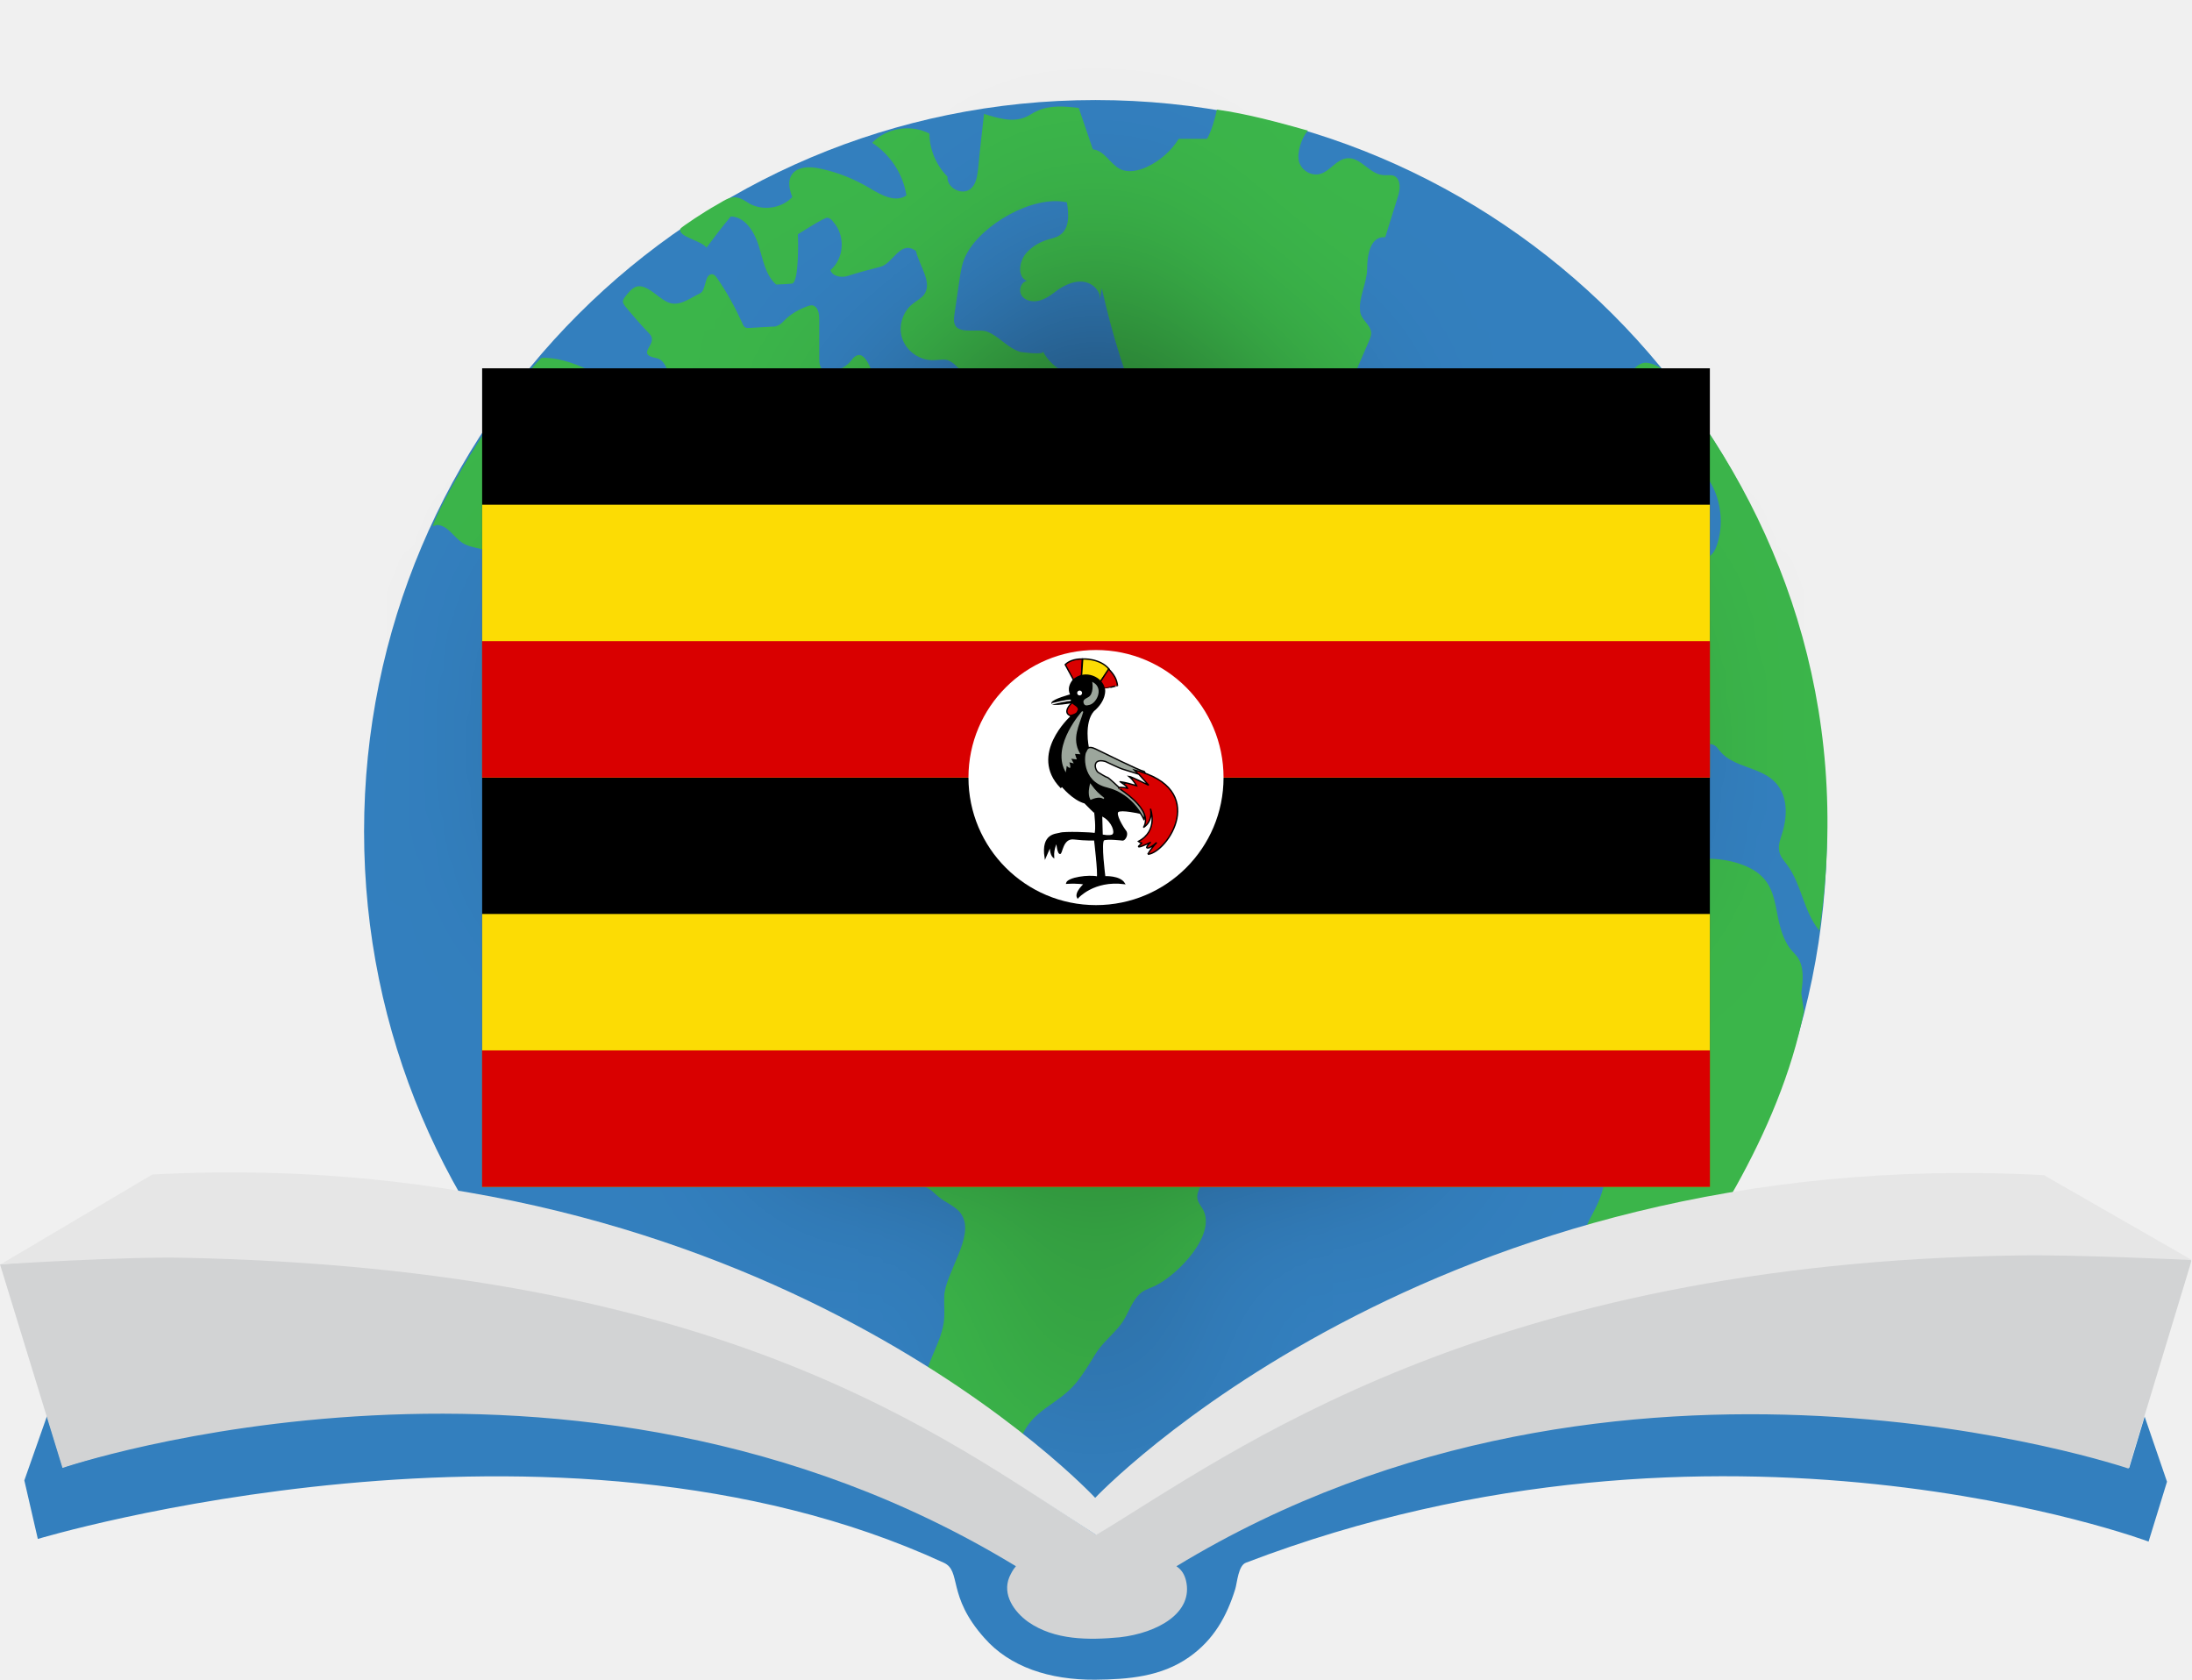
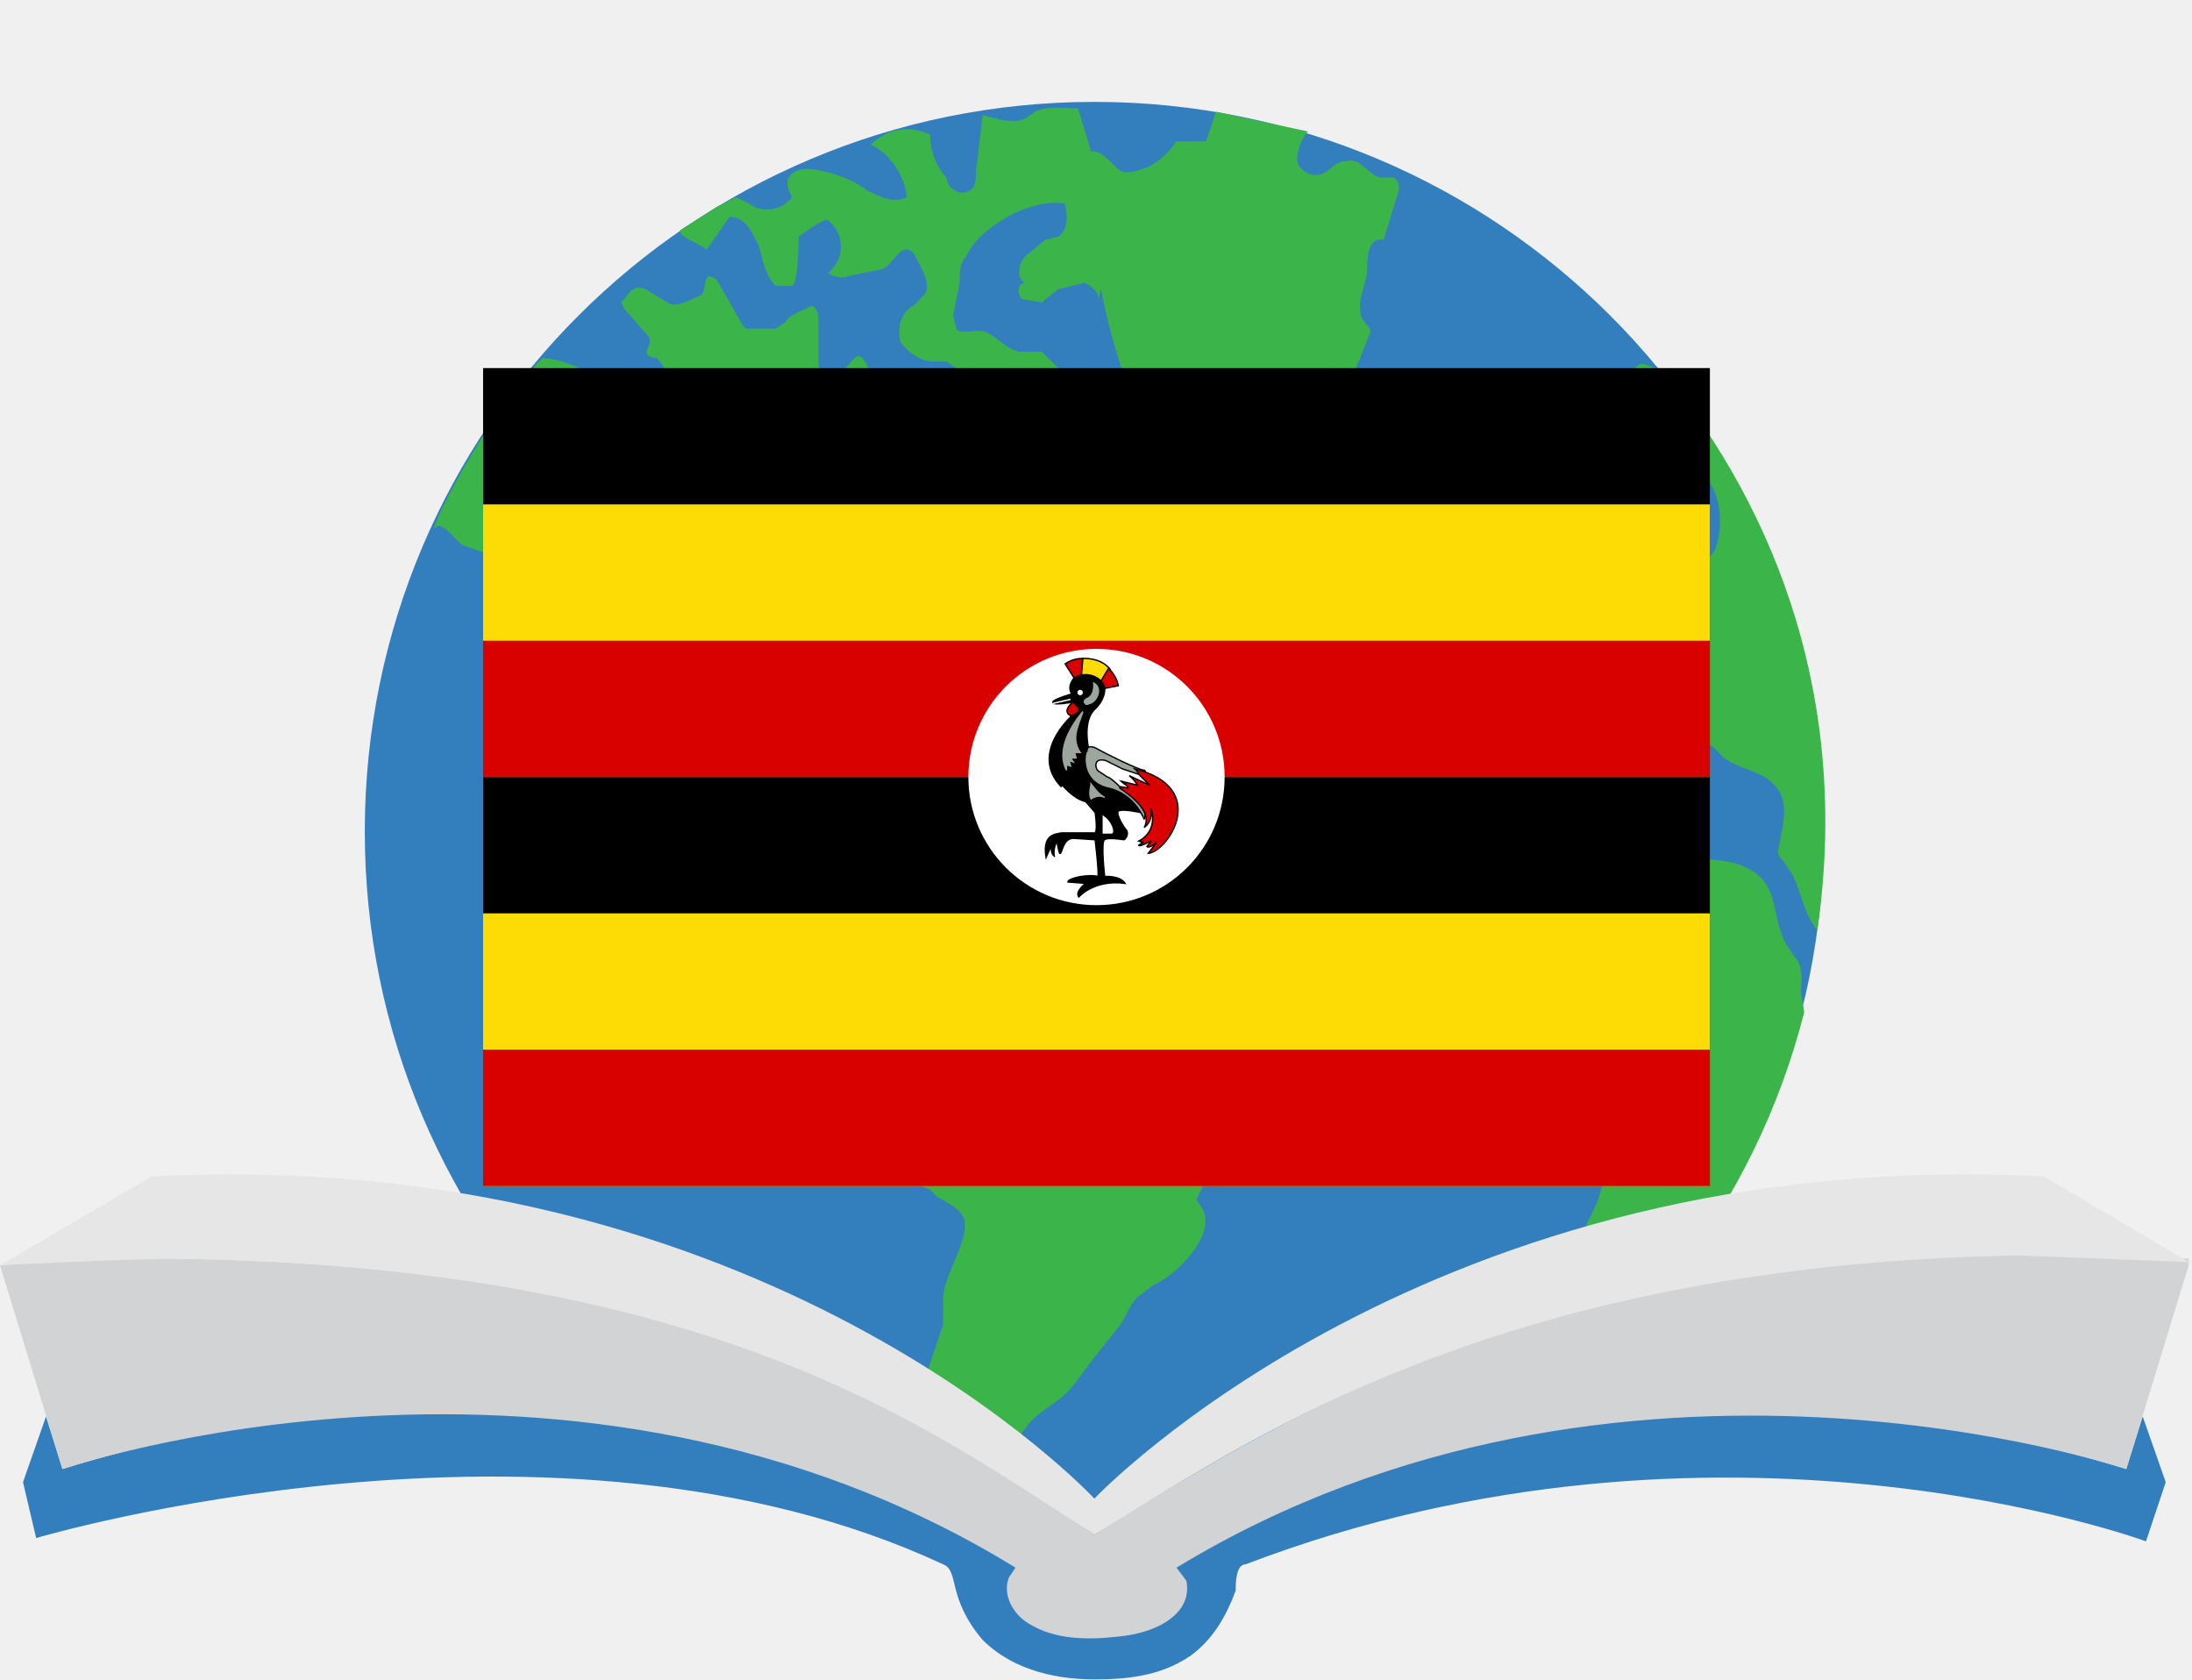
- <svg xmlns="http://www.w3.org/2000/svg" id="Storybooks_Uganda_Logo" viewBox="0 0 666.5 510.719">
+ <svg xmlns="http://www.w3.org/2000/svg" id="Storybooks_Uganda_Logo" viewBox="0 0 667 511">
  <defs id="defs44">
-     <filter id="filter1795" x="-.231" width="1.462" y="-.223" height="1.445" color-interpolation-filters="sRGB">
-       <feGaussianBlur stdDeviation="27.684" id="feGaussianBlur1797" />
+     <filter id="filter1795" x="0" width="1" y="0" height="1" color-interpolation-filters="sRGB">
+       <feGaussianBlur stdDeviation="28" id="feGaussianBlur1797" />
    </filter>
-     <path transform="rotate(30)" stroke-miterlimit="10" d="M-1 55.426h2V-38c2-2 2-5 2-8 0-2 0-10-3-18.663C-3-56-3-48-3-46c0 3 0 6 2 8z" id="spearshape" />
-     <filter id="filter1795-8" x="-.231" width="1.462" y="-.223" height="1.445" color-interpolation-filters="sRGB">
-       <feGaussianBlur stdDeviation="27.684" id="feGaussianBlur1797-3" />
+     <path transform="rotate(30)" stroke-miterlimit="10" d="M-1 55h2v-93c2-2 2-5 2-8 0-2 0-10-3-19-3 9-3 17-3 19 0 3 0 6 2 8z" id="spearshape" />
+     <filter id="filter1795-8" x="0" width="1" y="0" height="1" color-interpolation-filters="sRGB">
+       <feGaussianBlur stdDeviation="28" id="feGaussianBlur1797-3" />
    </filter>
    <clipPath id="band">
      <circle r="735" id="circle53" />
    </clipPath>
    <clipPath id="gcut">
-       <path d="M-31.5 0v-70h63V0zM0-47v12h31.5v-12z" id="path11" />
+       <path d="M-31 0v-70h63V0zM0-47v12h32v-12z" id="path11" />
    </clipPath>
  </defs>
  <style id="style3">.st0{fill:#337fbe}.st1{fill:#3bb54a}</style>
-   <g id="g3036" transform="translate(-43.00001 -52.4824)">
-     <g transform="matrix(1 0 0 1 -7e-7 .00001556)" id="g3247">
+   <g id="g3036" transform="translate(-43 -52)">
+     <g id="g3247">
      <g id="Globe">
-         <circle class="st0" cx="376.1" cy="305.3" r="222.4" id="circle8" fill="#337fbe" />
+         <circle class="st0" cx="376" cy="305" r="222" id="circle8" fill="#337fbe" />
        <g id="g10">
-           <path class="st1" d="M175.8 212.1c3.3 0 5.1 3.7 7.9 5.5 2.7 1.7 6.2 1.4 8.9 3 1.3.8 2.3 2 3.8 2.4.8 2.5-3.3 4.6-2.5 7.1.4 1.3 1.9 1.9 2 3.2 0 .5-.3 1.1-.1 1.7.3 1.4 2.3 1.7 2.8 3 .3.8-.1 1.7.1 2.4.3.6.8 1 1.3 1.4 2.4 1.7 5 3 7.7 4.1.8.3 1.6.6 2.3 1.1 5.8 4.6 0 16.2-1 21.5-2.3 11.7 2.7 17.2 9.2 25.2 1.7 2 2.7 4.4 4.2 6.5 5.7 7.7 14.6 14.4 21.1 21.8.8.9 1.6 1.8 2.2 2.9.7 1.4.9 3.1 1.6 4.5 1.3 2.5 4 3.9 6.6 5.2 6 2.9 12.1 5.9 18.1 8.8 6.7 3.2 12.7 2 19.3 4.2 10 3.6 20.3 7.2 28.5 14.2 3.4 2.9 2.8 8.3 2.8 12.7 0 .9 0 1.9-.5 2.8-.4.5-.8.9-1.3 1.3-1.1.9-2.3 1.7-3.3 2.5-.3.1-.5.4-.8.5-1.1 1.1-1.4 3-.6 4.4-1.5.3-2 2-2.3 3.4-.4 2.3-.5 4.7-.6 7.1-.1 1.8 0 3.7 1.3 5 .6.5 1.4.9 1.8 1.7.4.6.4 1.4.5 2.2.4 2.7 2.2 5.2 4.6 6.6 1.5.9 3.2 1.3 4.6 2.3.8.6 1.5 1.4 2.3 2 2.3 2 5.7 3 7.2 5.7 3.9 6.5-5.2 17.7-5.4 24.7-.1 2.9.3 5.9-.3 8.8-1 5.1-3.9 9.6-5.2 14.6-1.2 4.4-4.4 10.4-4.8 14.9 3 1.7 5.6 4.2 7.2 7.2.5.9.9 1.9.9 3 0 .8-.4 1.5-.6 2.3-1.9 5.1-2.9 10.5-3 16 0 .6 0 1.3.3 1.9.3.5.6 1 1.1 1.4 3.7 3.4 8.5 5.7 13.6 6.5 1-3.7.4-7.5.8-11.3.4-4.8 2.2-9.4 5.1-13.3.1-.3.4-.5.6-.6.3-.1.6-.1 1-.1 1.9-.1 3.4-1.4 4.4-3 1-1.5 1.5-3.4 2.2-5.1 3.3-9 11.3-10.1 17-17.2 2-2.5 3.7-5.3 5.4-8.1 2.2-3.7 5.4-6.1 7.9-9.3 2.3-2.9 3.3-7.3 6.2-9.7 1.3-1.1 3.1-1.5 4.6-2.3 6.5-3.2 18.8-15.6 14.1-23.4-.6-.9-1.3-1.8-1.5-2.9-.3-1.5.5-3.1 1.4-4.4 2.6-3.7 18.5-21 8.9-25.6-1.7-.8-3.6-.7-5.4-1.2-5.1-1.4-7.8-6.7-12.5-8.7-5.4-2.4-12.1-.4-16.2-5.8-1-1.4-1.7-3-2.6-4.4-1-1.7-2.4-3.2-3.8-4.7-2-2.1-3.9-4.2-5.9-6.3-.5-.5-1-1-1.6-1.3-3.1-1.1-9.7 1.3-14.1.2-.3 1.4-1.9 1.9-3.3 2-2.5.4-5.7.5-7.4-1.4-1-1.1-1.3-2.7-2-3.9-2-3.7-7.2-5-9-8.9-1-.8-2.5 0-3.3 1-.8 1-.9 2.4-1.4 3.6-1.3 3-4.6 4.7-6.2 7.5-2.2-1-5.1-2.7-5.7-5.1-.3-.8-.3-1.7-.6-2.3-.5-1-1.7-1.4-2.8-1.8-1.5-.6-3-1.4-4.4-2.2-2.4-1.4-4.8-3.4-5.3-6.2-.3-1.7.1-3.3.5-5 .3-1 .5-1.9.8-2.9.1-.5.3-1.1.1-1.7-.4-1.3-2.3-1.3-3.4-.5s-1.9 1.9-3.2 2.5c-1.1.5-2.4.4-3.6 1-1.3.6-1.9 2-3.2 2.7-2.7 1.2-8.4-1.3-11-2-2.1-.5-4.2-1.5-5.2-3.3-2.1-3.6-2-13.2 1.3-16 4.4-3.8 3.1-8.2 10.7-7.6 3.6.3 7.1.8 10.7 1.5 2.7.5 6.8-.1 9.1.7 1.4.4 2.3 1.9 2.7 3.3.4 1.4.6 2.9 1.4 4.2.4.6.9 1.1 1.1 1.8.5 1.1.5 2.4.5 3.6-.1 3.2-.1 6.6 2 8.9-.1-.8.6-1.4 1.4-1.8.8-.3 1.7-.5 2-1.1.4-.6.3-1.4.1-2-.8-4.4-1.4-9-1.8-13.5-.1-1.1-.3-2.3 0-3.3.1-.8.4-1.4.8-2 1.7-3.6 4.4-6.5 5.7-10.3 1-3 1.1-6.9 3.9-8.6-.4-1.3 1.1-2.8 2.4-3 1.3-.3 2.7 0 3.9-.4 1.2-.4 2.3-1.3 3.3-2.2 3.3-2.8 7-5 10.7-7.1 1.3-.8 2.5-1.5 3.9-1.9 1.8-.5 3.9-.9 4.7-2.5.8-1.5 0-3.7 1.4-4.7.8-.6 2.4-.9 2.2-1.9-.1-.4-.4-.5-.6-.8-1.7-1.3-3.4-2.5-5.5-2.5-.9 0-1.7.3-2.5.3-2.3 0-4.1-2.2-5.3-4.1-.1-.3-.4-.5-.4-.8 0-.4.1-.6.4-1 1.4-2.3 2.9-4.7 4.3-7 .3-.5.6-1 1-1.3 1-.9 2.4-.8 3.7-.5 1.3.4 2.4 1 3.7 1.4 1.8.5 3.7.3 5.6.3.6 0 1.3 0 1.9.3 1.1.4 2 1.3 3 1.8s2.5.8 3.3-.3c.8-1 .3-2.8 1.4-3.4-1-3.7.3-8.3 2.8-11.1.4-.5.9-.9 1.1-1.5.1-.4.1-.9.1-1.4 0-2.2-.5-4.8-2.5-5.5-2.3-.8-5.6 1.3-8.1 1.3-3.1 0-7-1.6-10.1-2.2-.4-.1-.9-.2-1.2-.5-.3-.3-.5-.7-.6-1.1-.9-2.7-3.2-13.4-5.9-14.8-1.3-.6-6.6-.8-8.3-1-1.1-.1-2.4.5-2.5 1.6-.1.4 0 .8 0 1.3-.1.9-1 1.7-1.9 1.6-1.1-.1-1.8-1.1-2.4-1.9-3.2-4.8-6.3-9.7-9.6-14.4-.3-.4-.6-.8-1-1-.4-.1-.9-.1-1.3-.1-2.3 0-5.1.4-5.8 2.5-.3.9-.6 2.2-1.5 1.9-.4 6.4 3.7 13.6 4.4 20.1.1.8.1 1.7-.2 2.4-.3.6-1 1.1-1.5 1.6-2.4 2.3-4.5 12-7.3 12.9-.7.2-1.4 0-2.1-.2-1.8-.6-3.6-1.2-4.8-2.7-.9-1.1-1.4-2.6-2.2-3.8-1.4-2.2-3.9-3.4-6.2-4.7-3.6-2-12.1-7-13.5-11.1-1.2-3.6 2.2-6 3.3-9.6 1.2-4.4 1.5-6.7 6.4-8.4 7-2.3 14.7-6.2 22.1-7.1 2.2-.3 4.7-1 5.7-3 1.1-2.3-.3-5-2-6.7-2.9-2.9-6-5.9-8-9.6-.9-1.6-2.9-10.2-6.5-7.1-.4.3-.5.6-.8.9-1.9 2.5-5.2 3.8-8.3 3-1.3-.3-1.5-2.2-1.5-3.3v-12.2c0-1.8-.4-3.9-2.2-4.2-.5 0-.9.1-1.4.3-2.5.9-5 2.3-6.9 4.2-.6.6-1.3 1.4-2.2 1.7-.5.3-1.1.3-1.7.3-2.3.1-4.6.3-6.9.4-.4 0-.8 0-1.1-.1-.5-.3-.8-.8-1-1.4-2.2-4.8-4.7-9.4-7.7-13.7-.4-.6-1-1.3-1.8-1.1-2 .3-1.5 5-3.4 5.8-3 1.4-6.4 4.3-9.9 2.6-1.9-.9-3.4-2.4-5.1-3.5-3.9-2.5-5.4-1.1-7.8 2-.3.4-.6.9-.6 1.4 0 .5.4.9.6 1.3 2.4 2.9 4.8 5.7 7.5 8.5 3 3.2-4.7 6.1 2.2 7.4 1.6.3 2.6 2 3.2 3.5.6 1.6 1.1 3.3 2.4 4.3.3.3.7.5 1 .9 2.7 4.5-12.8 2.9-14.6 1.8-7.3-4.2-18.3-11.1-27.1-10.6-14.6 15-32 46.6-33 51.2" id="path12" fill="#3bb54a" />
-           <path class="st1" d="M331.5 322.9h-5c.5 1.9 2.7 2.8 3.8 4.3.8.9 1 2.2 1.9 2.9 1.3 1.3 3.3 1.4 5.1 1.1 1.8-.4 3.6-1.1 5.3-1.3 1.1-.1 2.3.1 3.4 0 1-.1 2-.4 3-.6.9-.3 2-1 1.8-1.9-.1-.5-.6-.6-1-.9-1.4-.6-2.9-1.3-4.6-1.5-.8-.1-1.5 0-2.2-.3-1.7-.6-2.4-2.5-3.9-3.4-1.4-.8-3.2-.4-4.8.1-1.1.3-2.3.6-3 1.4" id="path14" fill="#3bb54a" />
-           <path class="st1" d="M590.7 354.4c.5-3.8 1-8-1.3-11.1-.8-1-1.7-1.8-2.4-2.8-6.3-9.5-.7-20.6-15.1-25.4-6.5-2.2-13.6-1.6-20.5-1.2-2.1.1-4.3.2-6.2-.7-6.1-2.9-4.2-12.3-7.9-17.9-4-6-12.8-5.8-20-4.8-8.7 1.2-17.4 2.3-26.2 3.5-2.5.3-5 .7-7.2 1.7-5 2.4-7.6 7.7-9.9 12.7-8.5 18.5-17 40.2-8 58.4 2.5 5 7.9 9.9 13.1 7.8 3.2-1.3 4.9-4.8 7.7-6.8 4.9-3.7 12.2-2.3 17.5.9 5.3 3.1 9.8 7.7 15.4 10.4 4.1 1.9 9 3.1 11.1 7.1 1.1 2 1.1 4.4 1.2 6.7.2 9.2.3 18.8-3.9 27-2.2 4.3-5.5 9.4-2.9 13.4 1 1.5 2.7 2.5 4.1 3.6 6.5 5.4 6.3 15.3 5.5 23.8.4-4.6 15.3-16.7 18.5-21 6.5-8.4 12.3-17.2 17.5-26.4 9.2-16.5 17-34.7 20.7-53.3" id="path16" fill="#3bb54a" />
-           <path class="st1" d="M596 335.2c-4.6-5.7-5.2-13.7-9.5-19.6-1-1.4-2.3-2.7-2.5-4.4-.4-1.7.3-3.4.8-5.1 1.7-5.2 1.9-11.4-1.8-15.5-4.4-5-12.8-4.6-17-9.7-.5-.6-1-1.4-1.7-1.8-1.8-1-3.8.1-5.7 1-3.8 1.8-8.3 2.3-12.3 1.3 1.1-2.2.9-5-.5-6.9-1.5-1.9-4.1-2.9-6.5-2.4-2.8.6-5.2 3.2-8.1 3.2-1.5 0-2.8-.8-4.3-1-2.9-.6-6 .1-8.8.9-2.3.6-4.6 1.3-6.5 2.5-1.9 1.4-3.4 3.6-3.2 5.8-2.4-.8-5.3.1-6.9 2.2-1.8.5-3.6 1-5.3 1.4-4.3 1.1-9.8 2-12.7-1.3-1.1-1.3-1.7-3-2.2-4.8-.9-3-1.8-6.1-2.7-9.3-.9-2.9-1.3-6.9 1.4-8.1 1-.5 2.3-.4 3.6-.5 2.9-.4 5.5-2.3 6.6-5 .6 0 1.3-.1 1.9-.1 1.1-5.1-3.8-10.5-1.4-15.1 2.2.6 4.3-.8 5.8-2.4 1.5-1.7 3-3.4 5.3-3.8 1.9-.3 3.8.5 5.6-.1 1.5-.5 2.4-2 3.8-2.7 2.3-1.1 5.1.1 7 1.9 1.9 1.8 3.4 3.9 5.7 5.2 2.2 1.1 5 1.4 7.2.4.8-.3 1.4-.8 1.9-1.4.4-.6.5-1.5.5-2.3.3-3.6.4-7.6-2.3-10-.9-.9-2.2-1.4-3.2-2.3-1.3-1-2.3-2.3-3.3-3.6-.9-1.1-1.8-2.5-1.5-3.9.4-1.5 2.3-2.3 3.8-2.3s3.3.4 4.8 0c.3-.8.6-1.4.9-2.2 2.9.3 6.4.1 9.1-.6 2.5-.6 5.1-2 7.6-1.3 2.5.9 3.8 3.7 4.4 6.4.5 2.7.8 5.6 2.5 7.6.5.6 1.3 1.3 2.2 1.3 2.2 0 2.5-3 2.2-5.1 1.7 1 3.4-1 4.1-2.8 2.2-5.8 1.8-12.7-1-18.4-2.7-5.2-7.4-9.7-7.9-15.5-3.6 3.6-6.2 8-7.6 12.8-.8 2.8-1.4 6-3.7 7.7-1 .8-2.2 1.1-3.3 1.5-6.1 1.9-12.4 3.2-18.9 3.7-2.5.3-5.5.1-7.2-1.7-2.4-2.4-1.5-6.7.5-9.4s5-5 6.6-7.9c.6-1.1 1.1-2.4 2-3.4 1.9-2 5-2.2 7.4-3.6 2.9-1.8 4.2-5.3 4.7-8.6.6-3.3.8-6.9 2.4-9.9 1-1.9 2.9-3.7 5.1-3.4 1.9.3 3.7 1.1 5 2.5 34.9 43.2 57.5 101.1 47.3 170.2" id="path18" fill="#3bb54a" />
-           <path class="st1" d="M492.5 212.3c-1.7.3-2.4 2.2-2.3 3.8.1 1.7.9 3.2.9 4.8 0 1.3-.4 2.5-.9 3.8-1.4 3.6-3.7 6.7-6.5 9.3-1.5 1.4-3.4 2.8-3.8 4.8v.8c.3.8 1.3 1 2.2 1 1.8.1 3.6.3 5.1-.4 2.4-1 3.9-3.6 6.5-4.4 1.1-.4 2.3-.5 3.4-.8 4.6-1.1 7.6-6.6 6.1-11.1-.9-2.8-3.3-5-4.1-7.9-.5-1.8-.5-3.8-2-5-.8-.5-2.2-1-2-1.9-.9-.3-1.9.4-2 1.3" id="path20" fill="#3bb54a" />
-           <path class="st1" d="M458.3 177.2c-2.8 0-4.7 2.5-6.5 4.6-1.8 2-4.2 4.3-6.9 3.7 3.7 4.7 7.4 9.3 11.2 14 .5.5.9 1.1 1.7 1.4.5.3 1.1.3 1.8.3h3.9c1.5 0 3.2 0 4.6-.6 3.4-1.5 4.4-6 7.2-8.4 1.4-1.3 3.3-1.9 4.6-3.4 1.1-1.4 1.5-3.3 1.8-5.1.4-2.4.6-5.2-.8-7.2-2-3-6.5-2.8-10.2-2.4-2 .3-4.1.5-6.1.9-2.9.4-6 .9-8.1 2.7" id="path22" fill="#3bb54a" />
-           <path class="st1" d="M378 140.1c3.3 14.6 7.3 27.5 13.2 41.3.9 2.3 1.4 4.7 2.2 7.1 3.4 10.7 14.5 18.5 25.7 18.2-.1-6 .5-11.9 1.8-17.8.3-1 .5-2.2 1.4-2.8 1.3-.9 3.2-.4 4.7-.9 3.2-1.3 2.7-6.7 5.8-8.1 1.3-.6 2.8-.3 4.3-.3 4.4 0 10-4.2 14.1-5.8.6-.2 1.1-.5 1.6-.8.6-.6 1-1.4 1.3-2.1 1.7-3.9 3.4-7.8 5.1-11.8.4-.9.8-1.9.7-2.8-.3-2.4-2.9-3.7-3.3-6.1-.7-4.2 2.1-8.9 2.1-13.3 0-3.4.7-9.9 5.5-9.5 1.3-4.1 2.5-8.1 3.8-12.2.8-2.3 1-5.3-1-6.4-1.1-.5-2.4-.1-3.6-.3-4.1-.4-6.7-5.5-10.8-5.1-3.2.3-5.1 3.8-8 4.7-2.7.9-5.8-.9-6.6-3.6-.8-2.7.8-7.5 2.7-9.5-8.9-2.5-18.4-5.1-27.7-6.4-.4 2.3-1.8 7-3 8.9h-8.6c-2.3 3.7-5.7 6.7-9.8 8.6-2.5 1.1-5.5 1.8-8 .6-3-1.5-4.8-5.7-8.3-6-1.4-4.2-2.9-8.4-4.3-12.6-4.2-.5-8.8-.9-12.6.9-1.3.5-2.3 1.4-3.6 1.9-3.9 1.7-8.5.3-12.6-1-.6 5.6-1.3 11.2-1.8 16.8-.3 2.3-.6 4.7-2.4 6.1-2.7 2-7.2-.5-6.9-3.8-3.4-3.4-5.5-8.3-5.5-13.1-5.6-2.9-13-1.8-17.4 2.8 5.5 3.6 9.4 9.5 10.4 16-3.3 2.3-7.7-.1-11.3-2.3-4.6-2.7-9.5-4.7-14.7-5.8-3.3-.8-7.5-.8-9.1 2.2-1 1.9-.4 4.3.4 6.4-3.2 3.4-8.8 4.3-13 2-1.3-.8-2.5-1.7-4.1-1.9-2.2-.3-4.2 1.4-6.1 2.4-3.3 1.8-10.5 6.6-10.8 7.1-1 2.5 6.5 3.6 7.9 5.8 2.4-3.2 4.8-6.4 7.4-9.5 4.4.1 7.2 4.7 8.5 8.9 1.3 4.2 2 8.9 5.3 11.8 1.7-.1 3.2-.1 4.8-.3 2.2-.2 1.9-13.7 1.8-15 0 .1 8.2-5.3 9-5 .8.1 1.3.6 1.8 1.3 3.7 4.1 3.3 11.1-.9 14.6.6 1.9 3.3 2.4 5.2 1.8 3.4-1.1 6.5-1.9 10-2.8 3.9-1 6-8.3 10.8-4.8 1.1 4.7 5.3 9.8 2.3 13.5-.9 1-2.2 1.7-3.2 2.5-3.2 2.4-4.6 7.1-3.2 10.8 1.4 3.8 5.3 6.5 9.4 6.4 1.5 0 3-.4 4.4 0 1.1.4 2.2 1.3 3 2.2 4.4 4.3 9.3 10.5 6.5 16.1 3.3 2.7 5.5 6.6 9 9 3.6 2.4 9.5 2.3 10.9-1.8-3.6-2.8-6.4-6.6-8-10.8 3.8-.6 7.7-1.4 11.6-2 1-2.9 2-5.8 2.9-8.8-2.9-1.4-5.5-3.7-7-6.6.6 1.2-6.1.3-6.8.2-4-1.2-6.5-4.8-10.2-6.2-2.6-.9-7.6.6-9.4-1.5-.8-1-.7-2.4-.5-3.7.5-3.4 1-6.8 1.5-10.3.4-2.7.8-5.5 2.1-7.9 4.7-9.2 20.4-18.2 30.6-15.9.6 3.6.9 8-2.2 10-1.1.8-2.7 1-4.1 1.5-2.4.8-4.6 2.2-6.2 4.1-2 2.4-2.7 7.1.4 8.3-2 .3-2.8 3.2-1.4 4.8 1.3 1.5 3.8 1.7 5.7 1 1.9-.6 3.6-2 5.2-3.2 2.3-1.5 5.1-2.8 7.9-2.3 2.8.5 5.2 3 4.7 5.8" id="path24" fill="#3bb54a" />
+           <path class="st1" d="M176 212c3 0 5 4 8 6l9 3 3 2c1 3-3 5-2 7l2 3v2l3 3v2l1 2 8 4 2 1c6 5 0 16-1 21-2 12 3 18 9 26l4 6c6 8 15 15 22 22l2 3 1 4 7 6 18 8c7 4 13 2 19 5 10 3 21 7 29 14 3 3 3 8 3 12l-1 3-1 2-3 2-1 1c-1 1-2 3-1 4l-2 3-1 7 1 5 2 2 1 2c0 3 2 6 4 7l5 2 2 2c3 2 6 3 8 6 3 6-6 18-6 25v8l-5 15c-2 4-5 10-5 15l7 7 1 3-1 2-3 16 1 2 1 2c3 3 8 5 13 6l1-11a26 26 0 0 1 6-14h1c2 0 3-1 4-3l2-5c4-9 12-10 17-17l6-8 8-10c2-3 3-7 6-9l4-3c7-3 19-15 15-23l-2-3 2-4c2-4 18-21 8-26l-5-1c-5-2-8-7-12-9-6-2-13 0-17-6l-2-4-4-5-6-6-2-1c-3-2-9 1-14 0l-3 2c-3 0-6 0-7-2l-2-4c-2-3-8-5-9-8-1-1-3 0-4 1l-1 3-6 8c-3-1-5-3-6-5l-1-3-2-2-5-2c-2-1-5-3-5-6v-5l1-3v-2h-3l-3 3-4 1-3 2c-3 1-8-1-11-2-2 0-4-1-5-3-2-4-2-13 1-16 4-4 3-8 11-8l10 2h10l2 4 2 4 1 2v3c0 4 0 7 2 9l2-2 2-1v-2l-2-13v-3l1-2 5-11c1-3 2-7 4-8 0-2 1-3 3-3l4-1 3-2a68 68 0 0 1 14-9l5-2c1-2 0-4 2-5l2-2-1-1-5-2h-3c-2 0-4-2-5-4l-1-1 1-1 4-7 1-1 4-1 4 2h7l3 2h3l2-4c-1-3 0-8 3-11l1-1v-2c0-2-1-4-3-5s-5 1-8 1l-10-2-1-1-1-1c-1-2-3-13-6-14l-8-1c-1-1-2 0-2 1v1l-2 2-3-2-9-14-1-1h-2c-2 0-5 0-5 2l-2 2c0 6 4 14 4 20v3l-1 1c-3 2-5 12-8 13h-2l-4-3-3-4c-1-2-4-3-6-4-3-2-12-7-13-11-2-4 2-6 3-10s1-7 6-8c7-3 15-7 22-8 3 0 5 0 6-2 1-3 0-5-2-7l-8-10c-1-1-3-10-6-7l-1 1c-2 3-5 4-8 3-2 0-2-2-2-3v-12c0-2 0-4-2-5l-2 1c-2 1-5 2-6 4l-3 2h-9l-1-1-8-14-2-1c-2 0-1 5-3 6-3 1-7 4-10 2l-5-3c-4-3-6-1-8 2l-1 1 1 2 7 8c3 3-4 6 3 7l3 4 2 4 1 1c3 5-13 3-14 2-8-4-19-11-27-11-15 15-32 47-33 52" id="path12" fill="#3bb54a" />
+           <path class="st1" d="M332 323h-5c0 2 2 3 3 4l2 3 5 1 6-1h3l3-1 2-2-1-1-5-1h-2l-4-4h-5l-3 2" id="path14" fill="#3bb54a" />
+           <path class="st1" d="M591 354c0-3 1-8-2-11l-2-3c-6-9-1-20-15-25-7-2-14-2-21-1l-6-1c-6-3-4-12-8-18s-12-5-20-4l-26 3-7 2c-5 2-8 7-10 12-8 19-17 41-8 59 3 5 8 10 13 8l8-7c5-4 12-3 17 1l16 10c4 2 9 3 11 7l1 7c0 9 0 19-4 27-2 4-5 9-3 13l4 4c7 5 7 15 6 24 0-5 15-17 18-21a219 219 0 0 0 39-80" id="path16" fill="#3bb54a" />
+           <path class="st1" d="M596 335c-5-6-5-14-9-19-1-2-3-3-3-5l1-5c1-5 2-11-2-15-4-5-13-5-17-10l-2-2c-2-1-4 0-5 1-4 2-9 2-13 1v-7l-7-2c-3 1-5 3-8 3l-4-1-9 1-6 3c-2 1-4 3-4 5-2 0-5 1-6 3l-6 1c-4 1-10 2-12-1l-3-5-2-9c-1-3-2-7 1-8l4-1c3 0 5-2 6-5h2c1-5-4-11-1-15l6-3c1-1 3-3 5-3h5l4-3c3-1 5 0 7 2l6 5h7l2-1 1-2c0-4 0-8-3-10l-3-3-3-3-2-4c1-2 3-2 4-2h5l1-3h9l7-2c3 1 4 4 5 7l2 7 3 2c2 0 2-3 2-5 1 1 3-1 4-3 2-6 2-13-1-19-3-5-8-9-8-15-4 4-6 8-8 13 0 3-1 6-3 7l-4 2-19 4c-2 0-5 0-7-2s-1-7 1-9l6-8 2-4c2-2 5-2 8-3 3-2 4-6 4-9 1-3 1-7 3-10 1-2 3-4 5-3l5 2c35 43 57 101 47 170" id="path18" fill="#3bb54a" />
+           <path class="st1" d="M493 212l-3 4 1 5-1 4-6 9c-2 1-4 3-4 5v1l2 1 5-1 7-4 3-1c5-1 8-7 6-11l-4-8c0-2 0-4-2-5l-2-2-2 1" id="path20" fill="#3bb54a" />
+           <path class="st1" d="M458 177c-2 0-4 3-6 5s-4 4-7 3l11 14 2 2h10c4-2 5-6 7-9l5-3 2-5-1-8c-2-2-7-2-10-2l-6 1c-3 0-6 1-8 3" id="path22" fill="#3bb54a" />
+           <path class="st1" d="M378 140c3 15 7 28 13 41l2 7c4 11 15 19 26 19l2-18 1-3 5-1c3-1 3-7 6-8h4c4 0 10-4 14-6l2-1 1-2a1388 1388 0 0 0 6-15c0-2-3-3-3-6-1-4 2-9 2-13 0-3 0-10 5-9l4-13c1-2 1-5-1-6h-4c-4-1-6-6-10-5-4 0-5 3-8 4s-6-1-7-3c-1-3 1-8 3-10l-28-6-3 9h-9c-2 3-5 6-9 8-3 1-6 2-8 1-3-2-5-6-9-6l-4-13c-4 0-9-1-13 1l-3 2c-4 2-9 0-13-1l-2 17c0 2 0 5-2 6-3 2-7-1-7-4-3-3-5-8-5-13-6-3-13-2-18 3 6 3 10 9 11 16-4 2-8 0-12-2-4-3-9-5-14-6-4-1-8-1-10 2-1 2 0 4 1 6-3 4-9 5-13 2l-4-2-6 3-11 7c-1 2 6 4 8 6l7-10c5 0 7 5 9 9 1 4 2 9 5 12h5c2-1 2-14 2-15 0 0 8-6 9-5l1 1c4 4 4 11-1 15 1 1 4 2 6 1l10-2c4-1 6-9 10-5 2 4 6 10 3 13l-3 3c-4 2-5 7-4 11 2 3 6 6 10 6h4l3 2c5 4 9 11 7 16 3 3 5 7 9 9 3 3 9 3 11-2-4-2-7-6-8-10l11-2 3-9-7-7h-7c-4-1-6-4-10-6-3-1-8 1-9-1l-1-4 2-10c0-3 0-6 2-8 4-9 20-18 30-16 1 4 1 8-2 10l-4 1-6 5c-2 2-3 7 0 8-2 0-3 3-1 5l6 1 5-4 8-2c2 1 5 3 4 6" id="path24" fill="#3bb54a" />
        </g>
      </g>
-       <g id="g33-3" fill-opacity=".422" filter="url(#filter1795-8)">
-         <path d="M547.744 301.324s-46.166 4.294-7.396-65.493c0 0-64.06 22.786-64.06-20.04 0 0-89.59 133.61-31.256-52.61l-35.788 18.373-32.925-62.63-32.926 62.63-35.788-18.49c58.096 186.336-31.493 52.608-31.493 52.608 0 42.708-64.06 19.803-64.06 19.803 38.77 69.906-7.397 65.493-7.397 65.493 135.637 65.61 74.558 103.904 74.558 103.904l90.902-18.37-6.084 86.726 11.93 1.55 11.81-1.312-5.965-86.726 90.902 18.49c.476-.238-60.722-38.532 75.034-103.904z" id="path35-6" />
+       <g id="g33-3" fill-opacity="0" filter="url(#filter1795-8)">
+         <path d="M548 301s-46 5-8-65c0 0-64 23-64-20 0 0-89 133-31-53l-36 19-33-63-33 63-35-19c58 186-32 53-32 53 0 42-64 19-64 19 39 70-7 66-7 66 135 66 74 104 74 104l91-18-6 86 12 2 12-2-6-86 91 18s-61-38 75-104z" id="path35-6" />
      </g>
      <g id="Book">
-         <path class="st0" d="M695.1 483.2l-4.7 15.6c-42.4-14-172-42.9-298.3 28.8-5.6 3.2-10.8 7-16.1 11.1-5.2-3.9-10.5-7.9-16-11.1-126.9-71.9-255.8-42.2-297.9-29L57.3 483l-6.9 19.6 4.1 17.8s157-47.3 275.4 7.2c5.6 2.5.9 10 12.4 22.9 7.7 8.8 19.8 12.8 33.7 12.7 10.1-.1 20.1-.9 28.6-6.9 7.4-5.2 11.4-12.3 14-20.7.6-2 .9-7.2 3.3-8 144.2-55.1 274.4-6.4 274.4-6.4l5.6-18.2-6.8-19.8z" id="path38" fill="#337fbe" />
-         <path id="Middle_Book" d="M708.9 435.4c-186.3-11.3-273.4 46.2-332.7 83.7-48.9-31.9-112.4-82.1-279.8-84.5-17-.3-34.7.8-53.4 2.3l19 61.9s154.6-52.5 289.9 29.9c-.9 1-1.5 2.2-2 3.3-2.2 5.3 1.4 10.5 5.7 13.6 8 5.6 18.4 5.6 27.9 4.7 11.4-1.3 22.5-7.4 20.1-17.3-.5-1.9-1.3-3.2-2.9-4.3C536 446.5 690.2 499 690.2 499l18.7-61.7.4-1.5-.4-.4z" fill="#d2d3d4" />
-         <path id="Top_Book" d="M664.5 409.8C478 399.7 376 507.9 376 507.9S275.8 399.6 89.3 409.6l-46.1 27.3s38.2-2.4 55.3-2c165.1 3.3 230.7 54 277.8 84.3 41.3-24.9 117.6-82.7 280.5-85 17-.3 52.7 1.4 52.7 1.4l-45-25.8z" fill="#e6e6e6" />
+         <path class="st0" d="M695 483l-5 16a383 383 0 0 0-314 40l-16-11a385 385 0 0 0-298-29l-5-16-7 20 4 17s158-47 276 8c5 2 1 10 12 23 8 8 20 12 34 12 10 0 20-1 29-7 7-5 11-12 14-20 0-2 0-8 3-8 144-55 274-7 274-7l6-18-7-20z" id="path38" fill="#337fbe" />
+         <path id="Middle_Book" d="M709 435c-186-11-273 47-333 84-49-32-112-82-280-84-17-1-34 0-53 2l19 62s155-53 290 30l-2 3c-2 5 1 11 6 14 8 5 18 5 27 4 12-1 23-7 21-17l-3-4c135-82 289-30 289-30l19-62v-2z" fill="#d2d3d4" />
+         <path id="Top_Book" d="M665 410c-187-10-289 98-289 98S276 400 89 410l-46 27s38-2 56-2c165 3 230 54 277 84 42-25 118-82 281-85l52 2-44-26z" fill="#e6e6e6" />
      </g>
    </g>
-     <g id="g3065" transform="matrix(.41478 0 0 .41478 189.6005 164.4667)">
+     <g id="g3065" transform="translate(190 164) scale(.41478)">
      <path id="rect3017" d="M0 0h900v600H0z" />
      <path id="rect3019" fill="#fcdc04" d="M0 100h900v200H0z" />
      <path id="rect3021" fill="#d90000" d="M0 200h900v100H0z" />
      <path id="rect3023" fill="#fcdc04" d="M0 400h900v200H0z" />
      <path id="rect3025" fill="#d90000" d="M0 500h900v100H0z" />
-       <circle id="circle3027" r="93.5" cy="300" cx="450" fill="#fff" />
+       <circle id="circle3027" r="94" cy="300" cx="450" fill="#fff" />
      <g id="g3029" stroke="#000">
-         <path id="path3031" d="M433.52 228.391l-6.064-11.17c2.34-2.34 6.277-4.149 12.554-4.149 0 .426-.638 12.234-.638 12.234z" fill="#d90000" />
-         <path id="path3033" d="M439.371 225.412l.851-12.341s12.554-.744 19.362 7.447c.106-.106-6.702 9.574-6.702 9.574z" fill="#fcdc04" />
-         <path id="path3035" d="M453.095 229.986l6.17-9.574c4.149 4.362 5.851 7.447 6.489 12.128.106.106-9.787 2.447-9.787 2.34 0-.106-2.766-4.787-2.872-4.894z" fill="#d90000" />
-         <path id="path3037" d="M436.605 388.073s11.596-13.298 34.149-10.425c-3.404-5.532-14.362-4.894-14.362-4.894s-3.404-25.851-.745-27.128c2.659-1.277 13.936.106 13.936.106 1.489 0 4.043-4.043 2.022-6.596-2.022-2.554-7.979-12.341-5.532-14.256 2.447-1.915 15.745 1.064 15.745 1.064l-37.553-48.085s-3.83-18.085 3.83-26.809c9.256-7.66 8.298-15.958 7.979-15.851-1.277-8.405-14.042-14.469-22.66-6.702-5.107 6.17-1.703 10.851-1.703 10.851s-13.404 3.617-13.936 5.957c-.532 2.341 15.107-.425 15.107-.425l-1.49 10.745s-30.426 27.659-7.128 51.596c.213-.106.745-1.064.745-1.064s8.192 10.107 16.808 12.341c8.085 8.298 7.341 7.021 7.341 7.021s1.595 13.086.106 15.639c-2.022-.638-22.66-1.382-25.746-.213-2.766.851-13.404.319-10.745 17.66 2.021-4.681 3.83-8.83 3.83-8.83s-.319 6.276 2.235 8.511c-.426-6.596 2.447-11.064 2.447-11.064s.532 7.234 2.127 8.297c1.596 1.064 1.596-11.702 10.426-10.638 8.829 1.064 15.213.745 15.213.745s2.979 25 2.021 27.341c-6.384-1.49-21.596.638-22.553 4.468 8.936-.532 13.086.531 13.086.531s-7.234 6.384-5 10.107z" />
-         <path id="path3039" d="M440.191 251.66s-22.139 24.402-12.588 43.075c.508-2.604.287-4.24.606-4.134-.532-.319 2.745 2.247 2.496 1.747.07-1.35-.998-4.243-.998-4.243.998.249 1.997.5 2.996.749-.582-1.082-1.166-2.163-1.748-3.245 1.415.167 2.829.332 4.244.499 0 0-1.498-3.994-.998-3.994.499 0 3.494.249 3.494.249-6.296-11.299-.357-20.682 2.496-30.704z" fill="#9ca69c" stroke="#9ca69c" />
-         <path id="path3041" d="M447.882 230.731s1.17 8.405-3.404 10.851c-.745.532-3.617 1.49-3.191 3.192.532 2.34 1.808 1.915 3.617 1.489 4.787-.851 10.319-11.064 2.979-15.532z" fill="#9ca69c" stroke="#9ca69c" />
-         <circle id="circle3043" r="1.8" cy="238" cx="438" fill="#fff" stroke="none" />
-         <path id="path3045" d="M432.563 244.986c-1.17.958-7.34 7.341-1.277 9.681 6.277-1.703 4.575-2.872 5.958-4.255.036-2.872-3.121-3.617-4.681-5.426z" fill="#d90000" />
-         <path id="path3047" d="M445.967 305.307c-.319 1.383-1.702 6.489.213 10.425 5.32-2.234 7.766-1.596 9.575-.426-4.361-3.511-6.064-5-9.788-10z" fill="#9ca69c" stroke="#9ca69c" />
-         <path id="path3049" d="M455.116 329.455l.319 11.915s4.149.745 6.064 0c1.915-.745-.106-8.298-6.383-11.915z" fill="#fff" stroke="#fff" />
-         <path id="path3051" d="M485.223 330.945s-7.66-18.511-27.234-23.192c-19.575-4.681-17.022-25.532-15.426-26.809.851-1.809 1.49-4.575 7.128-1.915 5.639 2.659 31.596 15.744 35.32 16.383 3.723.638.532 35.958.213 35.533z" fill="#9ca69c" />
-         <path id="path3053" d="M466.606 307.647c-.319.213 26.17 15.638 18.192 28.936 7.554-5 5.107-13.723 5.107-13.723s6.17 16.064-8.83 23.937c1.596 1.383 2.66 1.063 2.66 1.063l-2.554 2.554s-1.17 1.915 8.937-2.979c-2.767 2.235-2.979 3.83-2.979 3.83s.744 2.128 7.34-3.617c-5.32 5.745-6.49 8.724-6.49 8.617 14.362-1.277 45.639-47.979-9.893-61.809 2.979 3.086 2.553 2.66 2.553 2.66z" fill="#d90000" />
-         <path id="path3055" d="M467.776 303.072c3.617 2.553 4.893 3.404 5.319 4.681-3.298-.744-6.276-.532-6.276-.532s-7.128-6.808-8.405-7.34c-.958 0-6.489-3.511-6.489-3.511-2.766-1.383-5.319-10.957 4.894-8.192 10.531 4.999 12.021 5.426 12.021 5.426 4.185 1.312 8.369 2.624 12.554 3.936 2.412 2.695 4.822 5.39 7.234 8.085 0 0-12.872-6.384-14.468-6.49 3.511 2.872 5.532 6.808 5.532 6.808-4.078-1.17-7.624-2.234-11.915-2.872z" fill="#fff" />
-         <path id="path3057" d="M417.669 245.944s12.341-2.979 13.83-2.553" stroke="#fff" />
+         <path id="path3031" d="M434 228l-7-11c3-2 7-4 13-4l-1 12z" fill="#d90000" />
+         <path id="path3033" d="M439 225l1-12s13-1 20 8l-7 9z" fill="#fcdc04" />
+         <path id="path3035" d="M453 230l6-10c4 5 6 8 7 13l-10 2-3-5z" fill="#d90000" />
+         <path id="path3037" d="M437 388s11-13 34-10c-4-6-15-5-15-5s-3-26 0-27c2-2 14 0 14 0 1 0 4-4 2-7-2-2-8-12-6-14 3-2 16 1 16 1l-38-48s-4-18 4-27c9-8 8-16 8-16-1-8-14-14-23-7-5 7-1 11-1 11s-14 4-14 6c-1 3 15 0 15 0l-2 11s-30 27-7 51l1-1s8 10 17 12l7 8s2 13 0 15h-25c-3 1-14 0-11 18l4-9s-1 6 2 8c-1-6 2-11 2-11s1 7 2 9c2 1 2-12 11-11l15 1s3 25 2 27c-6-2-22 1-22 4l13 1s-8 6-5 10z" />
+         <path id="path3039" d="M440 252s-22 24-12 43v-4l3 1-1-4 3 1-2-3h4l-1-4h4c-7-11-1-20 2-30z" fill="#9ca69c" stroke="#9ca69c" />
+         <path id="path3041" d="M448 231s1 8-4 11c0 0-3 1-3 3 1 2 2 2 4 1 5-1 10-11 3-15z" fill="#9ca69c" stroke="#9ca69c" />
+         <circle id="circle3043" r="2" cy="238" cx="438" fill="#fff" stroke="none" />
+         <path id="path3045" d="M433 245c-2 1-8 7-2 10 7-2 5-3 6-5 0-2-3-3-4-5z" fill="#d90000" />
+         <path id="path3047" d="M446 305c0 2-2 7 0 11 5-3 8-2 10-1-5-3-6-5-10-10z" fill="#9ca69c" stroke="#9ca69c" />
+         <path id="path3049" d="M455 329v12h6c2 0 0-8-6-12z" fill="#fff" stroke="#fff" />
+         <path id="path3051" d="M485 331s-7-19-27-23c-20-5-17-26-15-27 0-2 1-5 7-2 5 3 31 16 35 16 4 1 1 36 0 36z" fill="#9ca69c" />
+         <path id="path3053" d="M467 308c-1 0 26 15 18 29 7-5 5-14 5-14s6 16-9 24l3 1-3 2s-1 2 9-3l-3 4s1 2 7-3l-6 8c14-1 46-48-10-62l3 3z" fill="#d90000" />
+         <path id="path3055" d="M468 303c3 3 5 3 5 5l-6-1s-7-7-9-7l-6-4c-3-1-5-11 5-8l12 6 12 4 8 8-15-7c4 3 6 7 6 7l-12-3z" fill="#fff" />
+         <path id="path3057" d="M418 246l13-3" stroke="#fff" />
      </g>
    </g>
  </g>
</svg>
